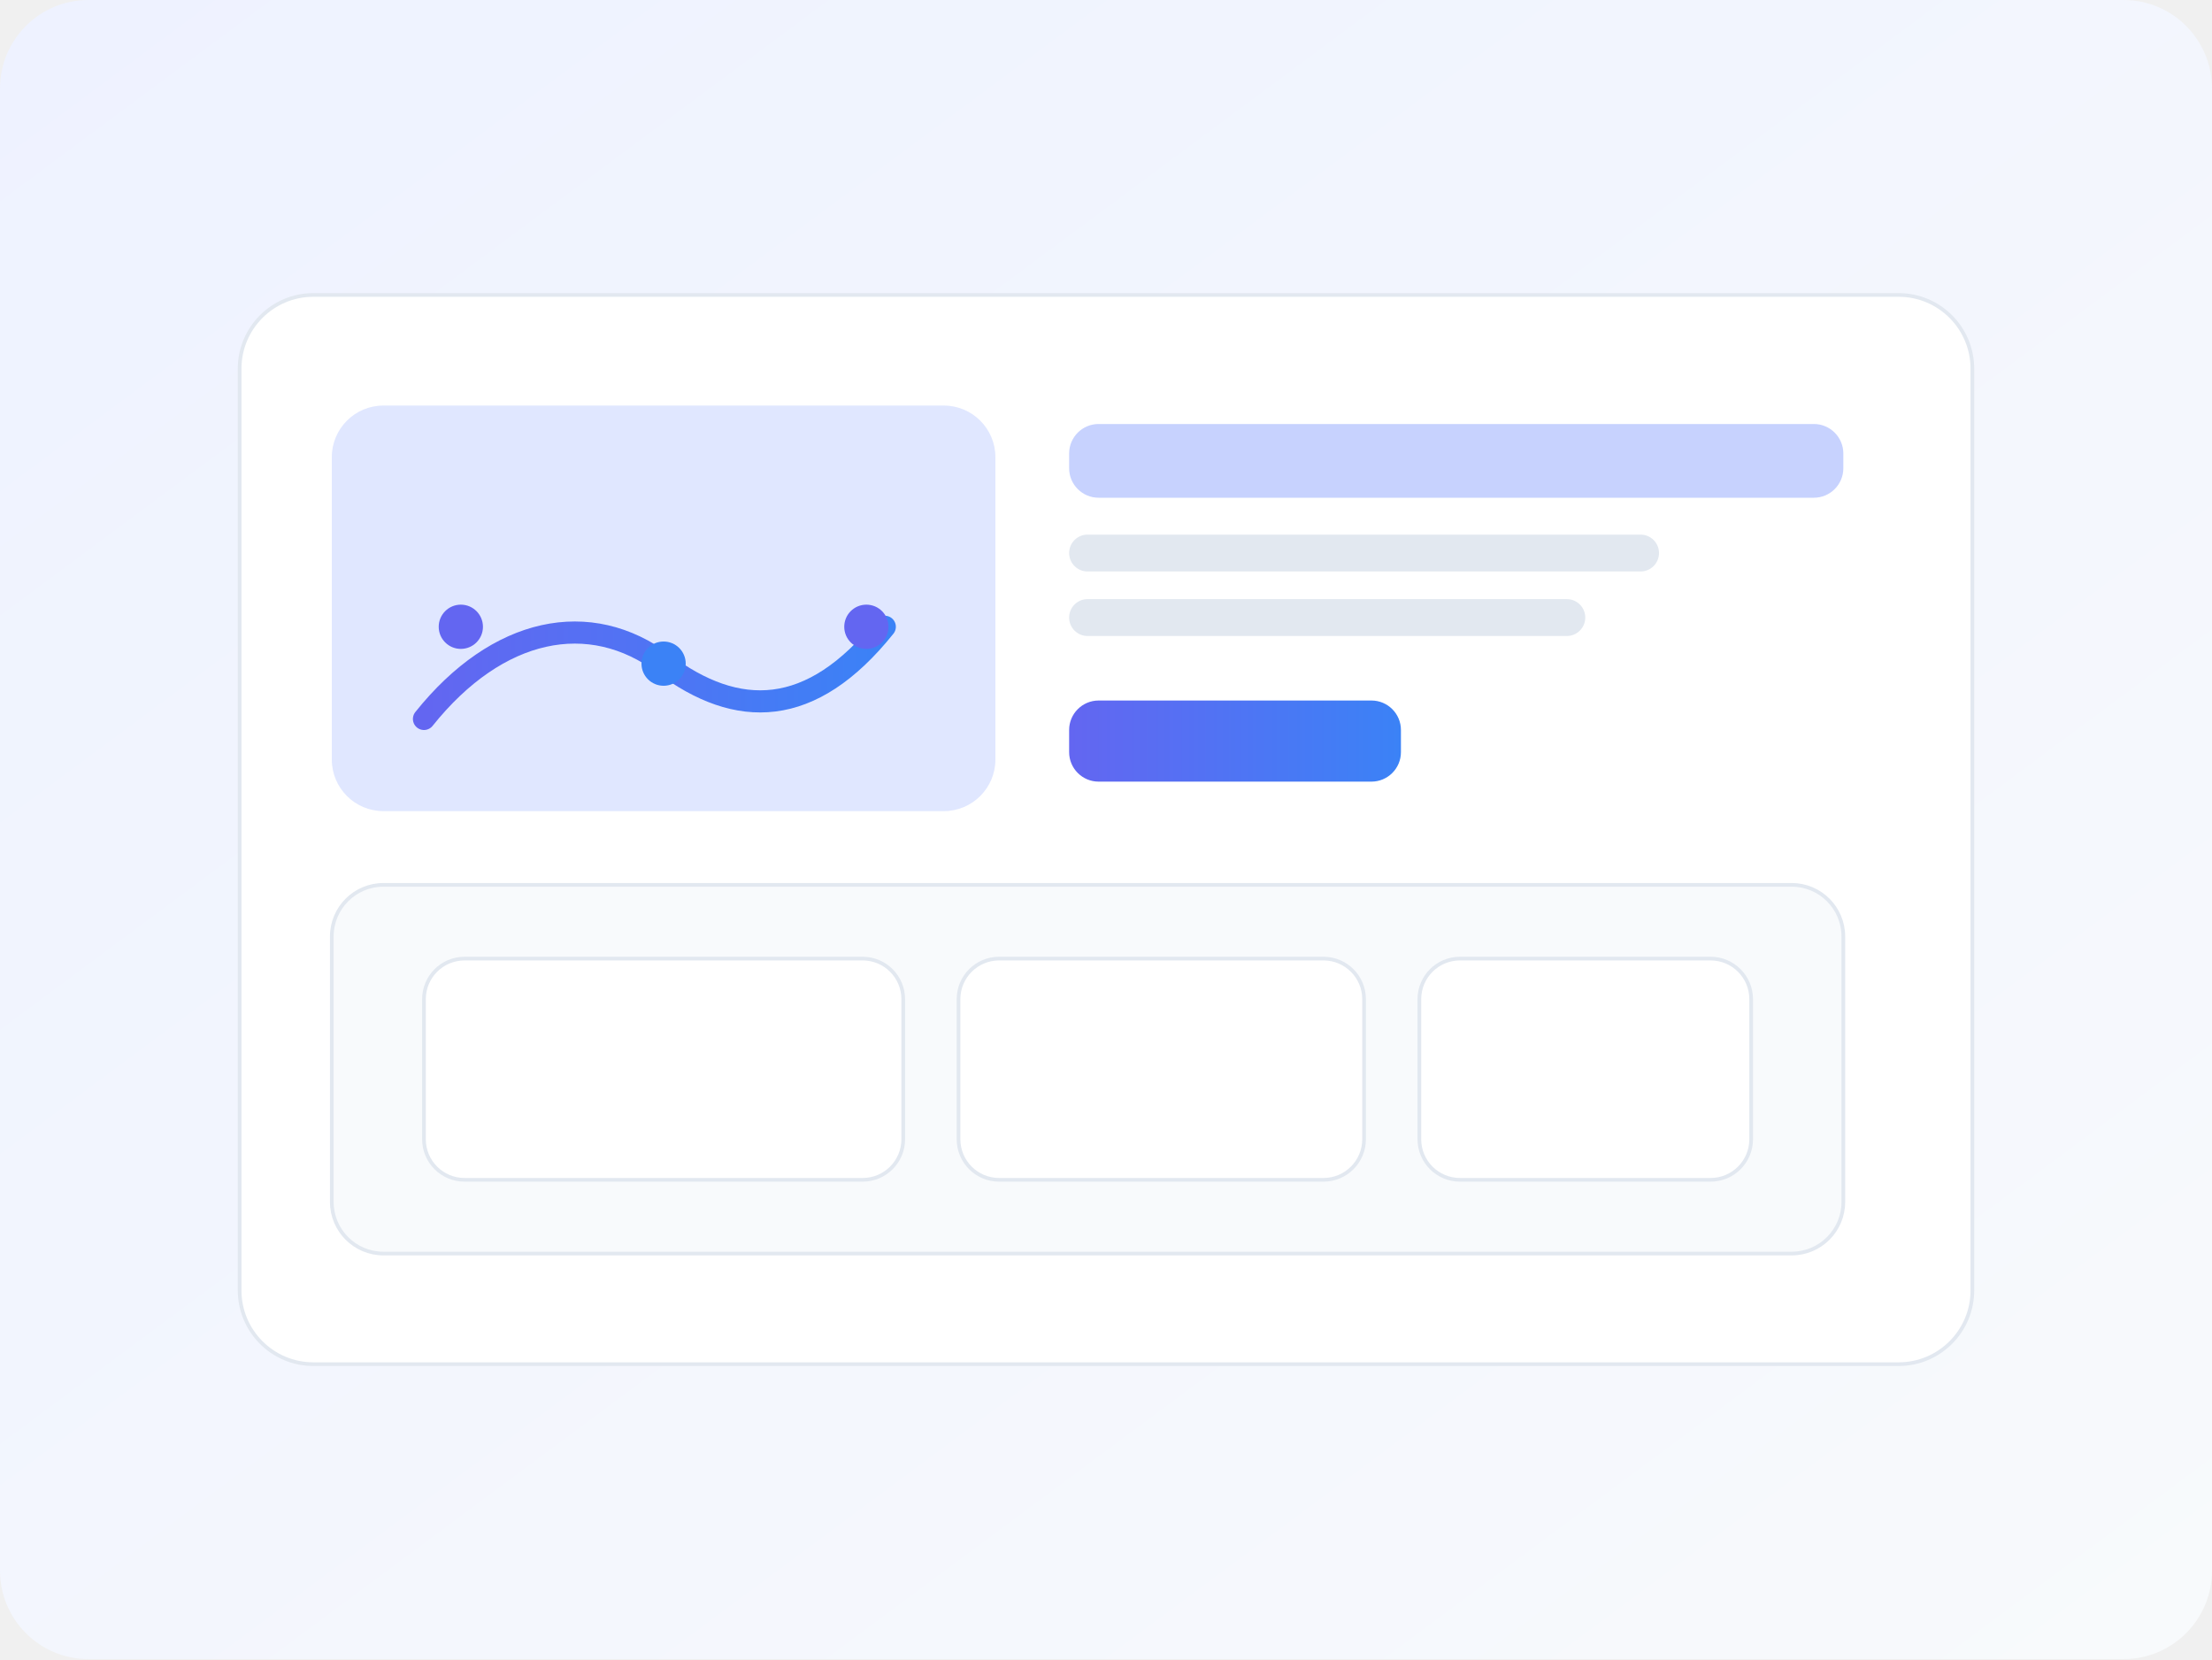
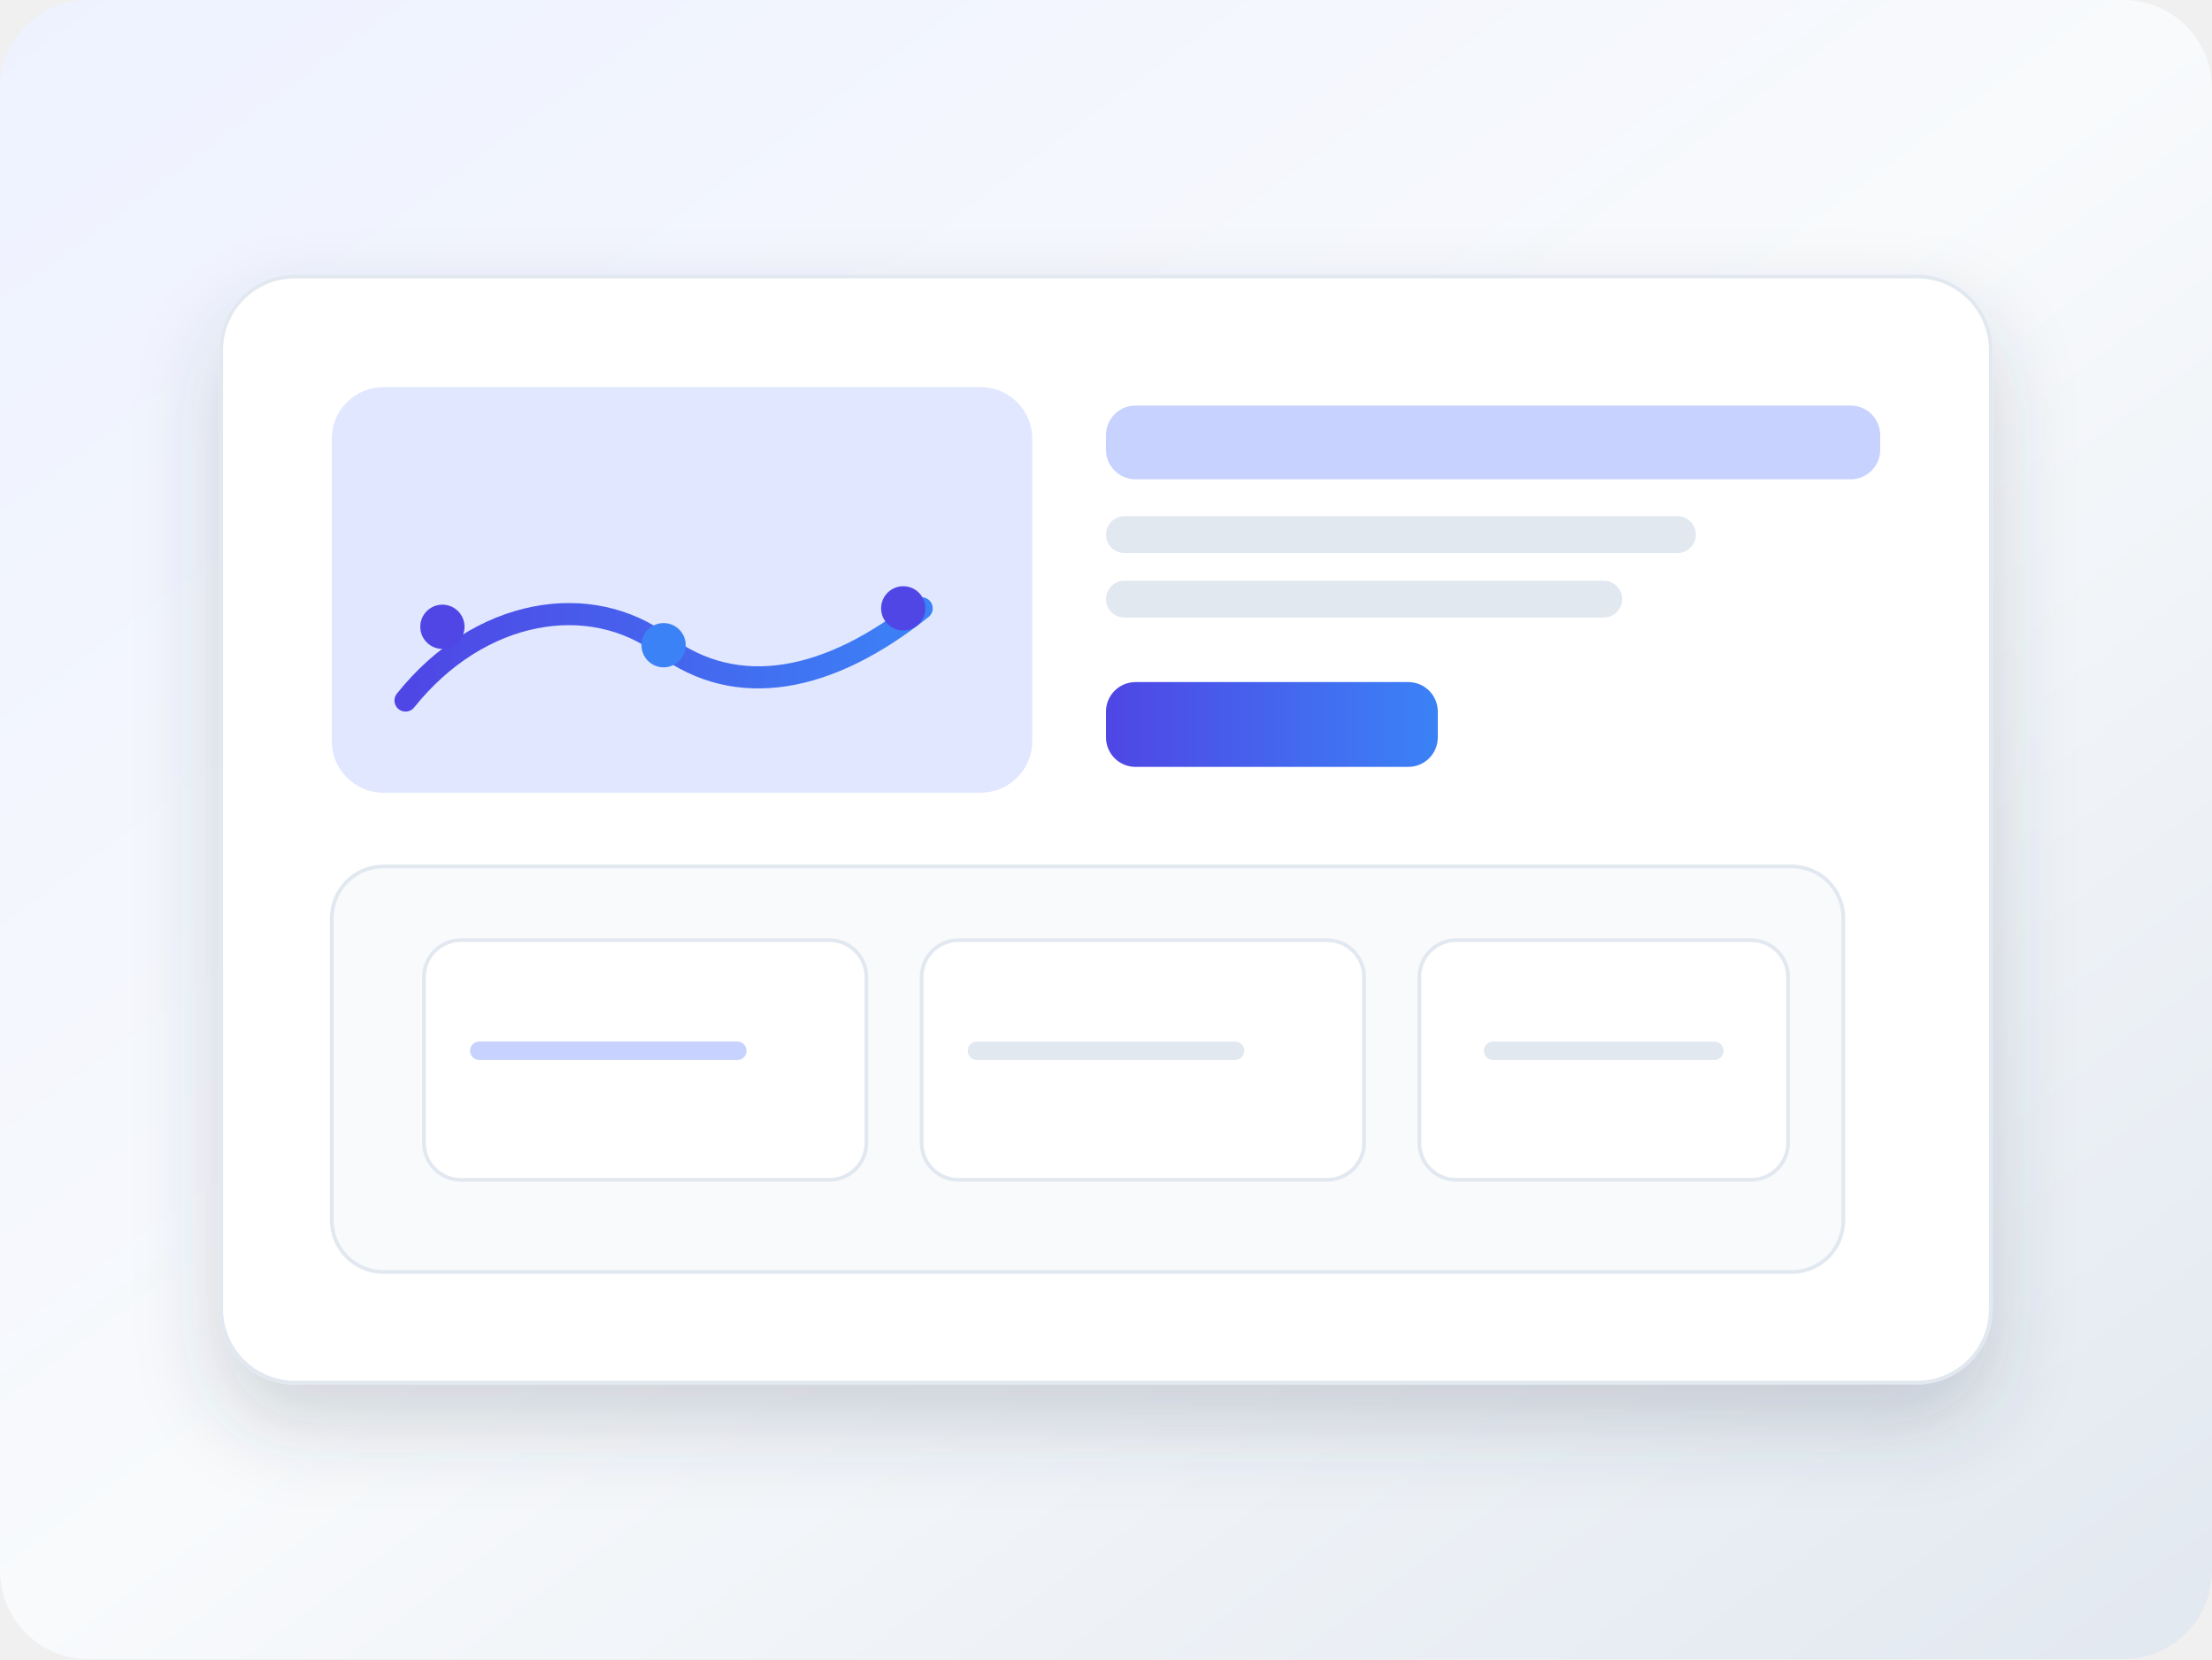
<svg xmlns="http://www.w3.org/2000/svg" width="1200" height="900" viewBox="0 0 1200 900" fill="none" role="img" aria-label="Meta ads performance illustration">
  <defs>
    <linearGradient id="meta-bg" x1="0" y1="0" x2="1" y2="1">
      <stop offset="0%" stop-color="#eef2ff" />
-       <stop offset="100%" stop-color="#f8fafc" />
+       <stop offset="50%" stop-color="#f8fafc" />
+       <stop offset="100%" stop-color="#e2e8f0" />
    </linearGradient>
    <linearGradient id="meta-accent" x1="0" y1="0" x2="1" y2="0">
-       <stop offset="0%" stop-color="#6366f1" />
+       <stop offset="0%" stop-color="#4f46e5" />
      <stop offset="100%" stop-color="#3b82f6" />
    </linearGradient>
+     <filter id="meta-shadow" x="0" y="0" width="1200" height="900" filterUnits="userSpaceOnUse">
+       <feDropShadow dx="0" dy="22" stdDeviation="22" flood-color="#334155" flood-opacity="0.2" />
+     </filter>
  </defs>
  <rect width="1200" height="900" rx="48" fill="url(#meta-bg)" />
-   <rect x="130" y="160" width="940" height="580" rx="40" fill="#ffffff" stroke="#e2e8f0" stroke-width="2" />
-   <rect x="180" y="220" width="360" height="220" rx="28" fill="#e0e7ff" />
-   <path d="M230 390C270 340 320 330 360 360C400 390 440 390 480 340" stroke="url(#meta-accent)" stroke-width="12" stroke-linecap="round" />
-   <circle cx="250" cy="340" r="12" fill="#6366f1" />
-   <circle cx="360" cy="360" r="12" fill="#3b82f6" />
-   <circle cx="470" cy="340" r="12" fill="#6366f1" />
-   <rect x="580" y="230" width="420" height="40" rx="16" fill="#c7d2fe" />
-   <rect x="580" y="290" width="320" height="20" rx="10" fill="#e2e8f0" />
-   <rect x="580" y="325" width="280" height="20" rx="10" fill="#e2e8f0" />
-   <rect x="580" y="380" width="180" height="44" rx="16" fill="url(#meta-accent)" />
-   <rect x="180" y="480" width="820" height="200" rx="28" fill="#f8fafc" stroke="#e2e8f0" stroke-width="2" />
-   <rect x="230" y="520" width="260" height="120" rx="22" fill="#ffffff" stroke="#e2e8f0" stroke-width="2" />
-   <rect x="520" y="520" width="220" height="120" rx="22" fill="#ffffff" stroke="#e2e8f0" stroke-width="2" />
-   <rect x="770" y="520" width="180" height="120" rx="22" fill="#ffffff" stroke="#e2e8f0" stroke-width="2" />
+   <g filter="url(#meta-shadow)">
+     <rect x="120" y="150" width="960" height="600" rx="40" fill="#ffffff" stroke="#e2e8f0" stroke-width="2" />
+   </g>
+   <rect x="180" y="210" width="380" height="220" rx="28" fill="#e0e7ff" />
+   <path d="M220 380C260 330 320 320 360 350C400 380 450 370 500 330" stroke="url(#meta-accent)" stroke-width="12" stroke-linecap="round" />
+   <circle cx="240" cy="340" r="12" fill="#4f46e5" />
+   <circle cx="360" cy="350" r="12" fill="#3b82f6" />
+   <circle cx="490" cy="330" r="12" fill="#4f46e5" />
+   <rect x="600" y="220" width="420" height="40" rx="16" fill="#c7d2fe" />
+   <rect x="600" y="280" width="320" height="20" rx="10" fill="#e2e8f0" />
+   <rect x="600" y="315" width="280" height="20" rx="10" fill="#e2e8f0" />
+   <rect x="600" y="370" width="180" height="46" rx="16" fill="url(#meta-accent)" />
+   <rect x="180" y="470" width="820" height="220" rx="28" fill="#f8fafc" stroke="#e2e8f0" stroke-width="2" />
+   <rect x="230" y="510" width="240" height="130" rx="20" fill="#ffffff" stroke="#e2e8f0" stroke-width="2" />
+   <rect x="500" y="510" width="240" height="130" rx="20" fill="#ffffff" stroke="#e2e8f0" stroke-width="2" />
+   <rect x="770" y="510" width="200" height="130" rx="20" fill="#ffffff" stroke="#e2e8f0" stroke-width="2" />
+   <path d="M260 570h140" stroke="#c7d2fe" stroke-width="10" stroke-linecap="round" />
+   <path d="M530 570h140" stroke="#e2e8f0" stroke-width="10" stroke-linecap="round" />
+   <path d="M810 570h120" stroke="#e2e8f0" stroke-width="10" stroke-linecap="round" />
</svg>
